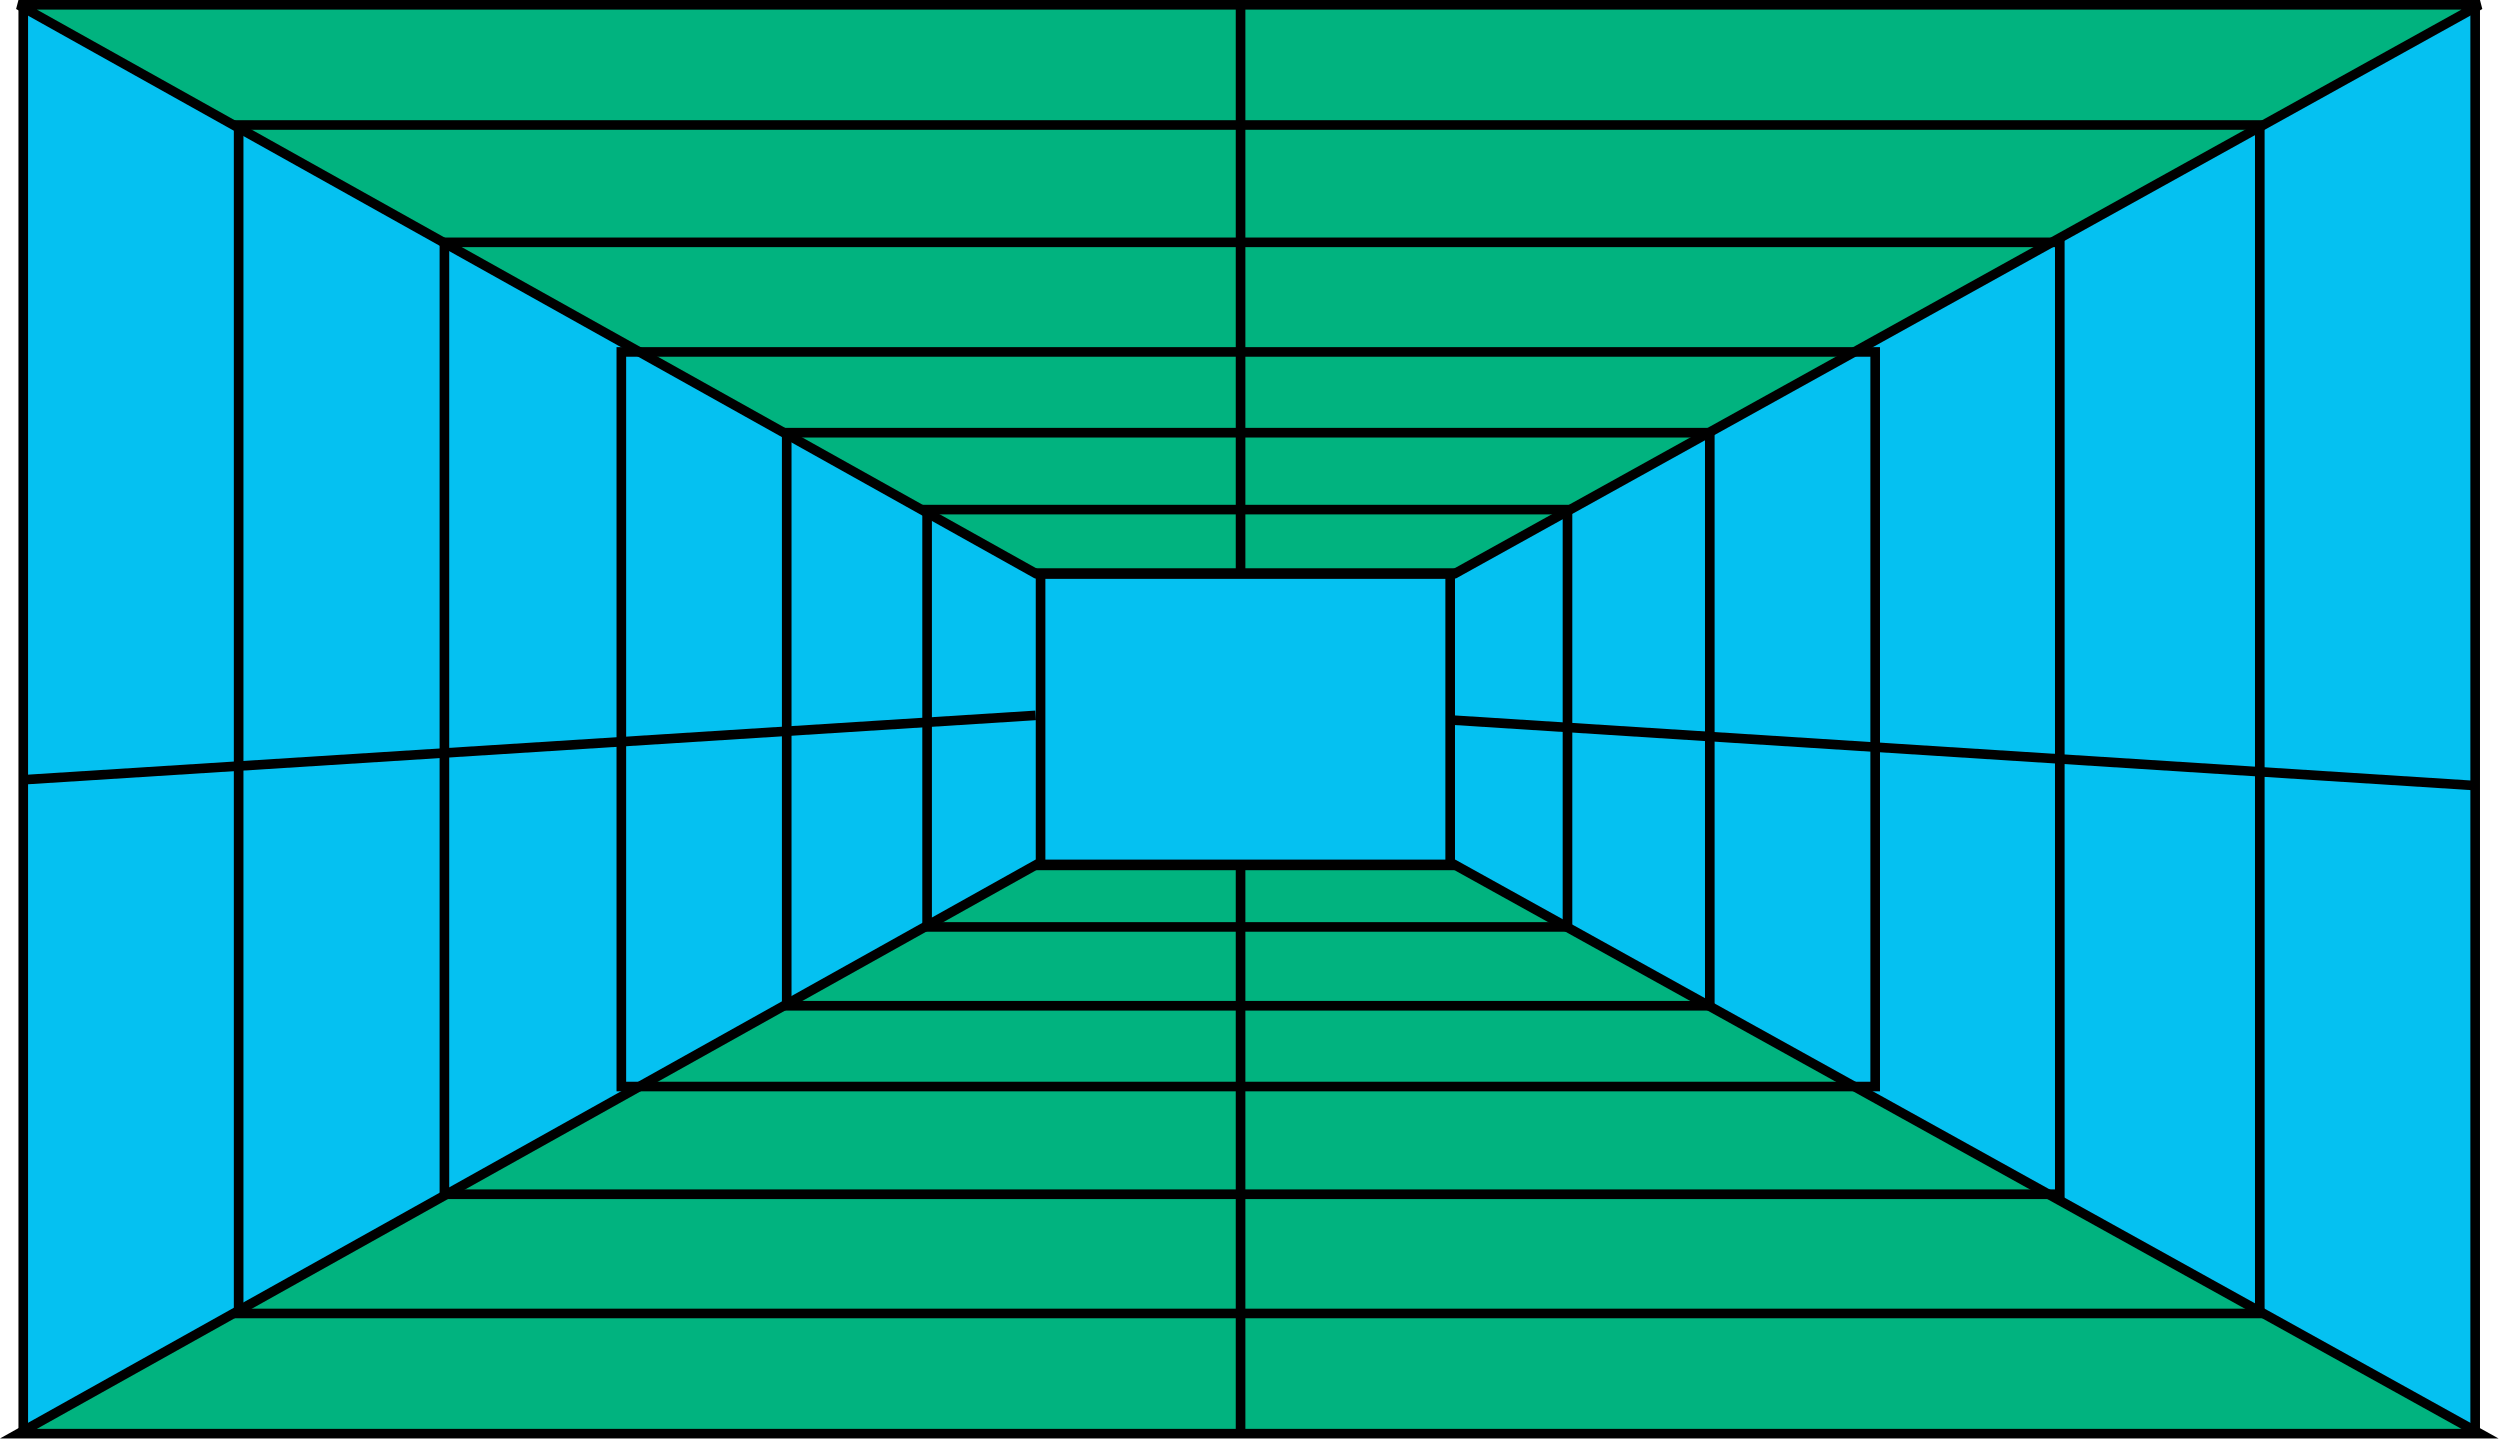
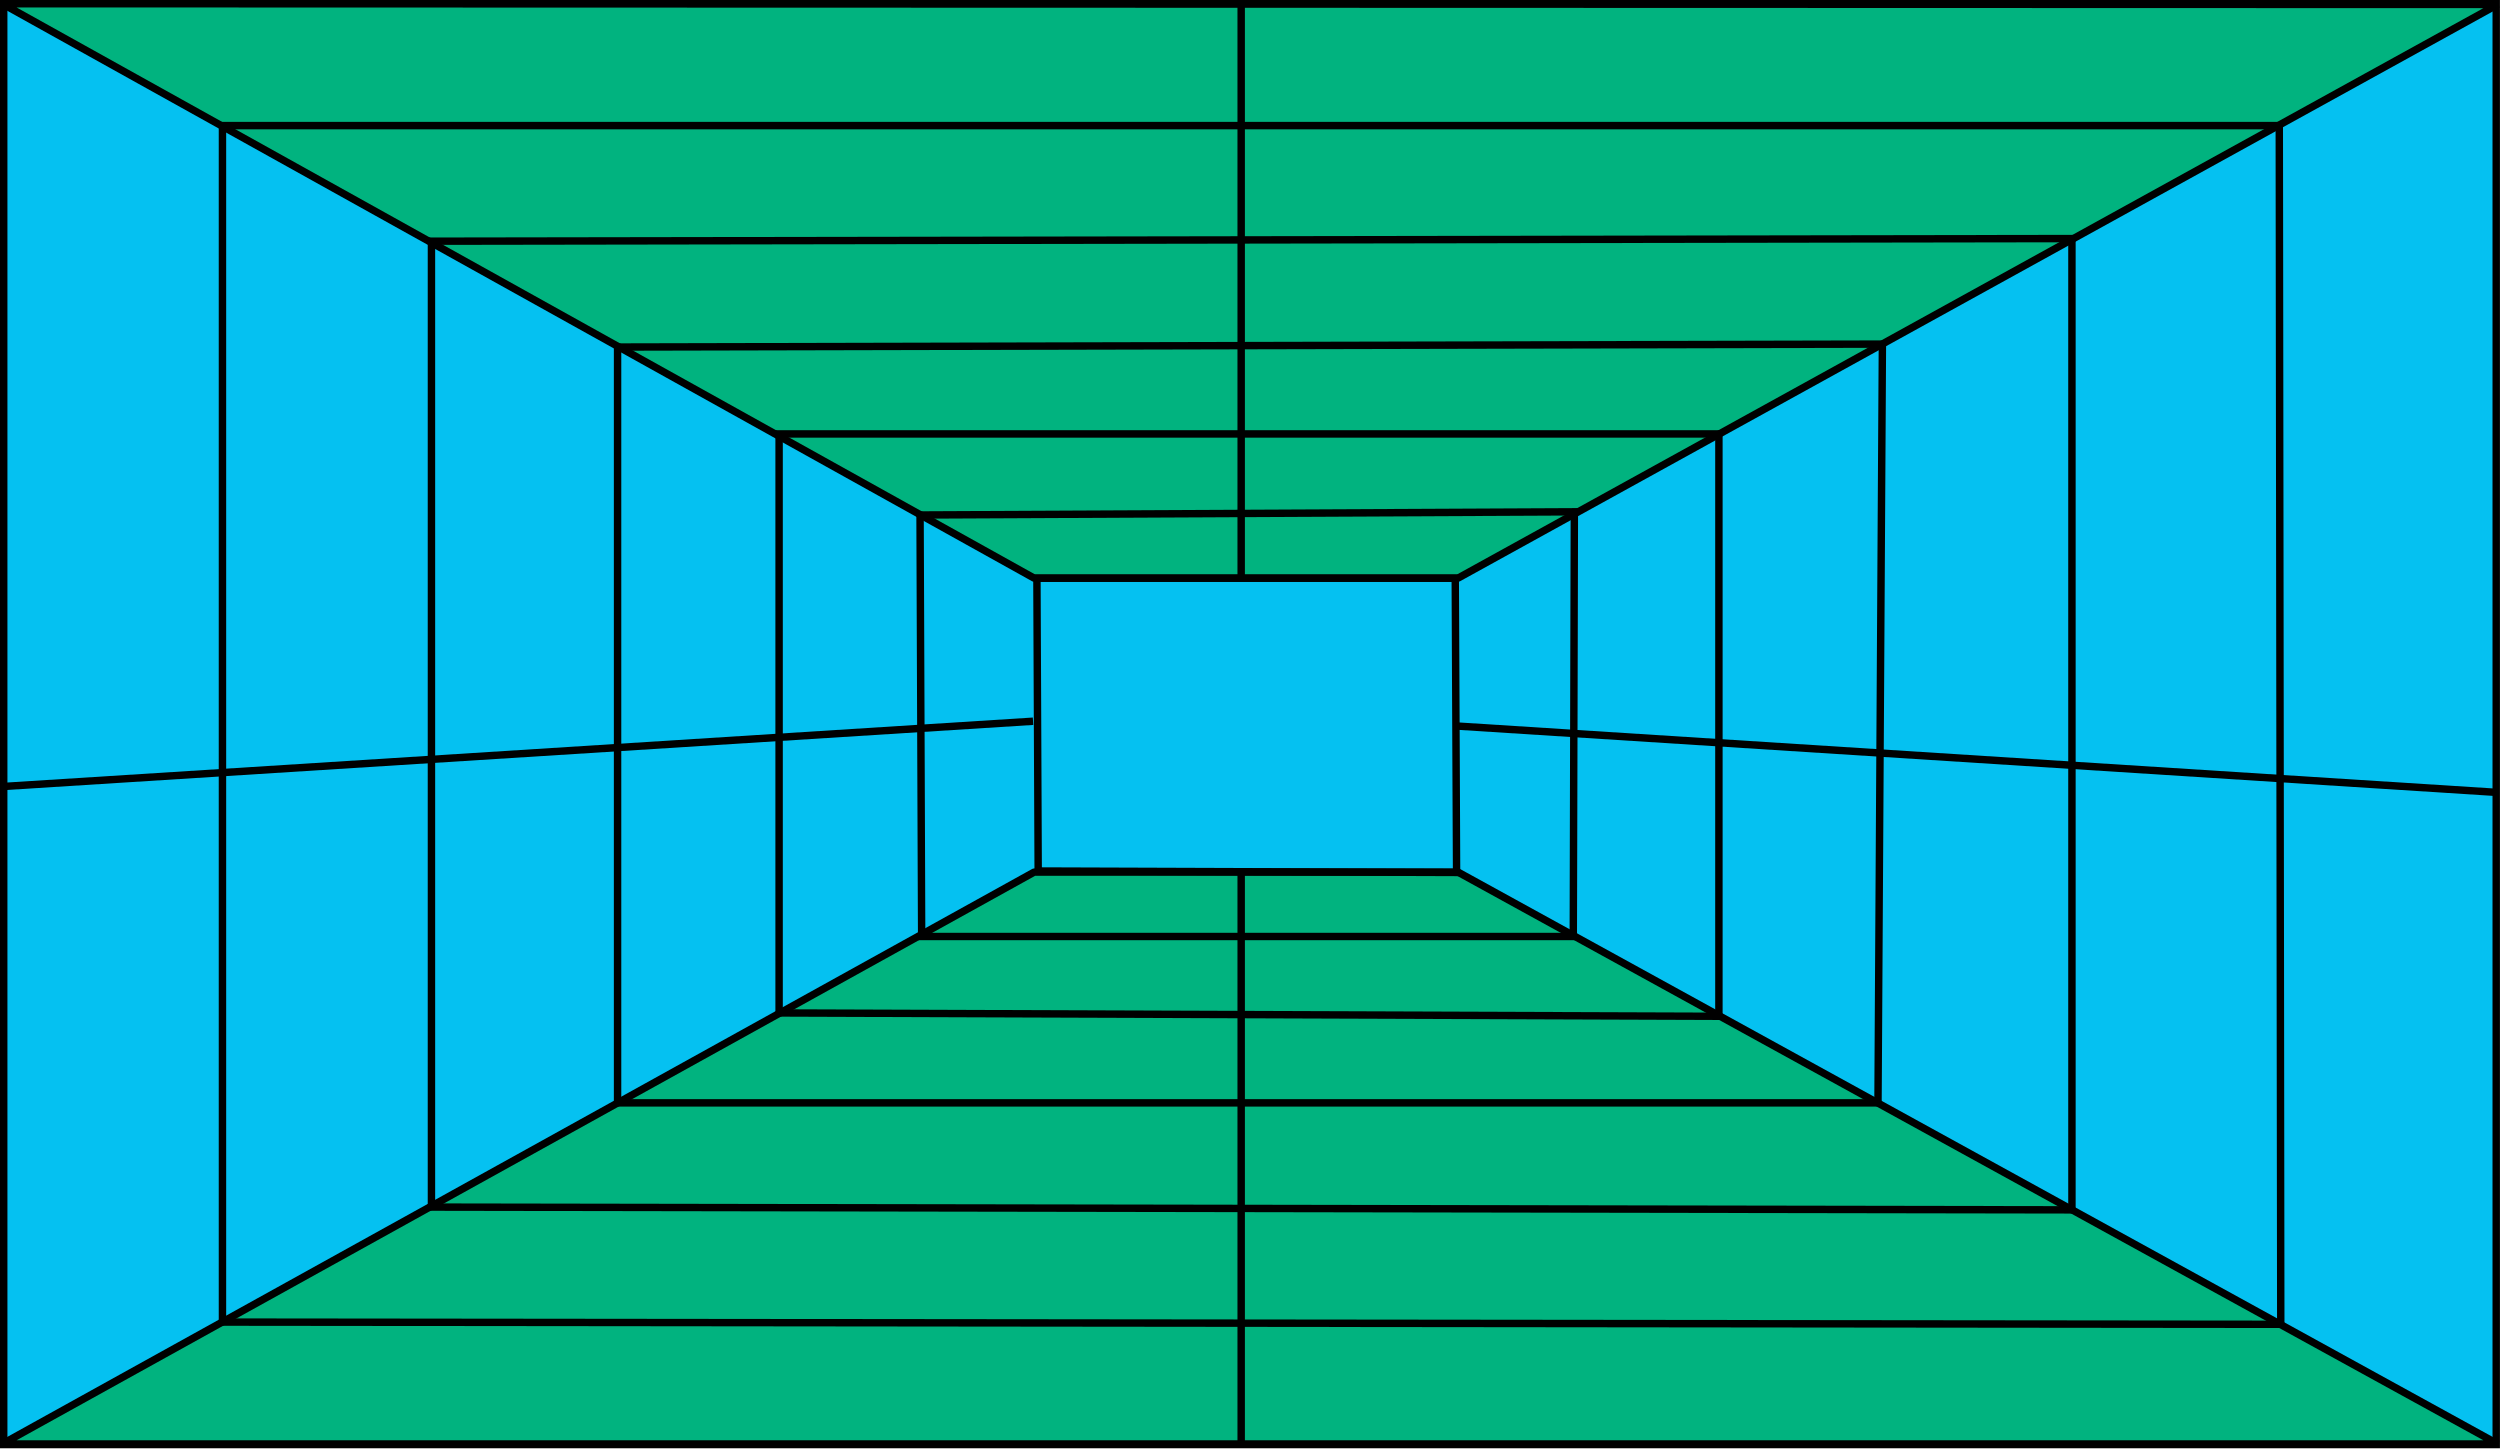
- <svg xmlns="http://www.w3.org/2000/svg" width="1300" height="748" viewBox="0 0 1300 748" fill="none">
-   <rect x="12.094" y="743" width="739" height="1275" transform="rotate(-90 12.0937 743)" fill="#05C1F1" stroke="black" stroke-width="5" />
-   <path d="M539.094 449.5L9.594 745.5H1289.59L756.094 449.5H539.094Z" fill="#01B37F" stroke="black" stroke-width="5" />
-   <path d="M539.094 298.5L9.594 2.5H1289.59L756.094 298.5H539.094Z" fill="#01B37F" stroke="black" stroke-width="5" stroke-linejoin="bevel" />
-   <rect x="124.094" y="683" width="618" height="1051" transform="rotate(-90 124.094 683)" stroke="black" stroke-width="5" />
-   <rect x="231.094" y="621" width="495" height="840" transform="rotate(-90 231.094 621)" stroke="black" stroke-width="5" />
-   <rect x="323.094" y="565" width="382" height="652" transform="rotate(-90 323.094 565)" stroke="black" stroke-width="5" />
-   <rect x="409.094" y="523" width="298" height="480" transform="rotate(-90 409.094 523)" stroke="black" stroke-width="5" />
-   <rect x="482.094" y="482" width="217" height="333" transform="rotate(-90 482.094 482)" stroke="black" stroke-width="5" />
-   <rect x="541.094" y="450" width="152" height="213" transform="rotate(-90 541.094 450)" stroke="black" stroke-width="5" />
-   <path d="M11.595 405.5L538.529 371.998" stroke="black" stroke-width="5" />
-   <path d="M1287.09 408.5L756.111 374.504" stroke="black" stroke-width="5" />
-   <path d="M645.094 297V1.5" stroke="black" stroke-width="5" />
-   <path d="M645.094 745V449.5" stroke="black" stroke-width="5" />
+ <svg xmlns="http://www.w3.org/2000/svg" width="1682" height="975" viewBox="0 0 1682 975" fill="none">
+   <rect x="2.5" y="971.914" width="969.414" height="1676.96" transform="rotate(-90 2.5 971.914)" fill="#05C1F1" stroke="black" stroke-width="5" />
+   <path d="M695.784 586.744L1.5 971.5H1680.5L980.928 586.744H695.784Z" fill="#01B37F" stroke="black" stroke-width="5" stroke-linejoin="bevel" />
+   <path d="M695.779 388.98L1.5 2.5L1680.5 3L980.923 388.98H695.779Z" fill="#01B37F" stroke="black" stroke-width="5" stroke-linejoin="bevel" />
+   <path d="M149.668 84.5L1533.5 84.5L1534.5 890.998L149.668 889.503L149.668 84.5Z" stroke="black" stroke-width="5" />
+   <path d="M290.277 162.278L1394 160.504L1394 813.996L290.277 812.135L290.277 162.278Z" stroke="black" stroke-width="5" />
+   <path d="M415.5 233.494L1266.48 231.507L1263.51 742L415.5 742L415.5 233.494Z" stroke="black" stroke-width="5" />
+   <path d="M524.18 291.943L1156.48 291.943L1156.48 683.772L524.18 681.509L524.18 291.943Z" stroke="black" stroke-width="5" />
+   <path d="M1059.23 344.343L1058.51 630.083L620.084 630.083L619.009 346.488L1059.23 344.343Z" stroke="black" stroke-width="5" />
+   <path d="M979.094 389L979.988 586.991L698.488 586.009L697.636 389L979.094 389Z" stroke="black" stroke-width="5" />
+   <path d="M2.625 529.117L695.031 485.24" stroke="black" stroke-width="5" />
+   <path d="M1678.67 533.046L980.939 488.521" stroke="black" stroke-width="5" />
+   <path d="M835.066 387.015V1.60336e-05" stroke="black" stroke-width="5" />
+   <path d="M835.066 973.759V586.744" stroke="black" stroke-width="5" />
</svg>
